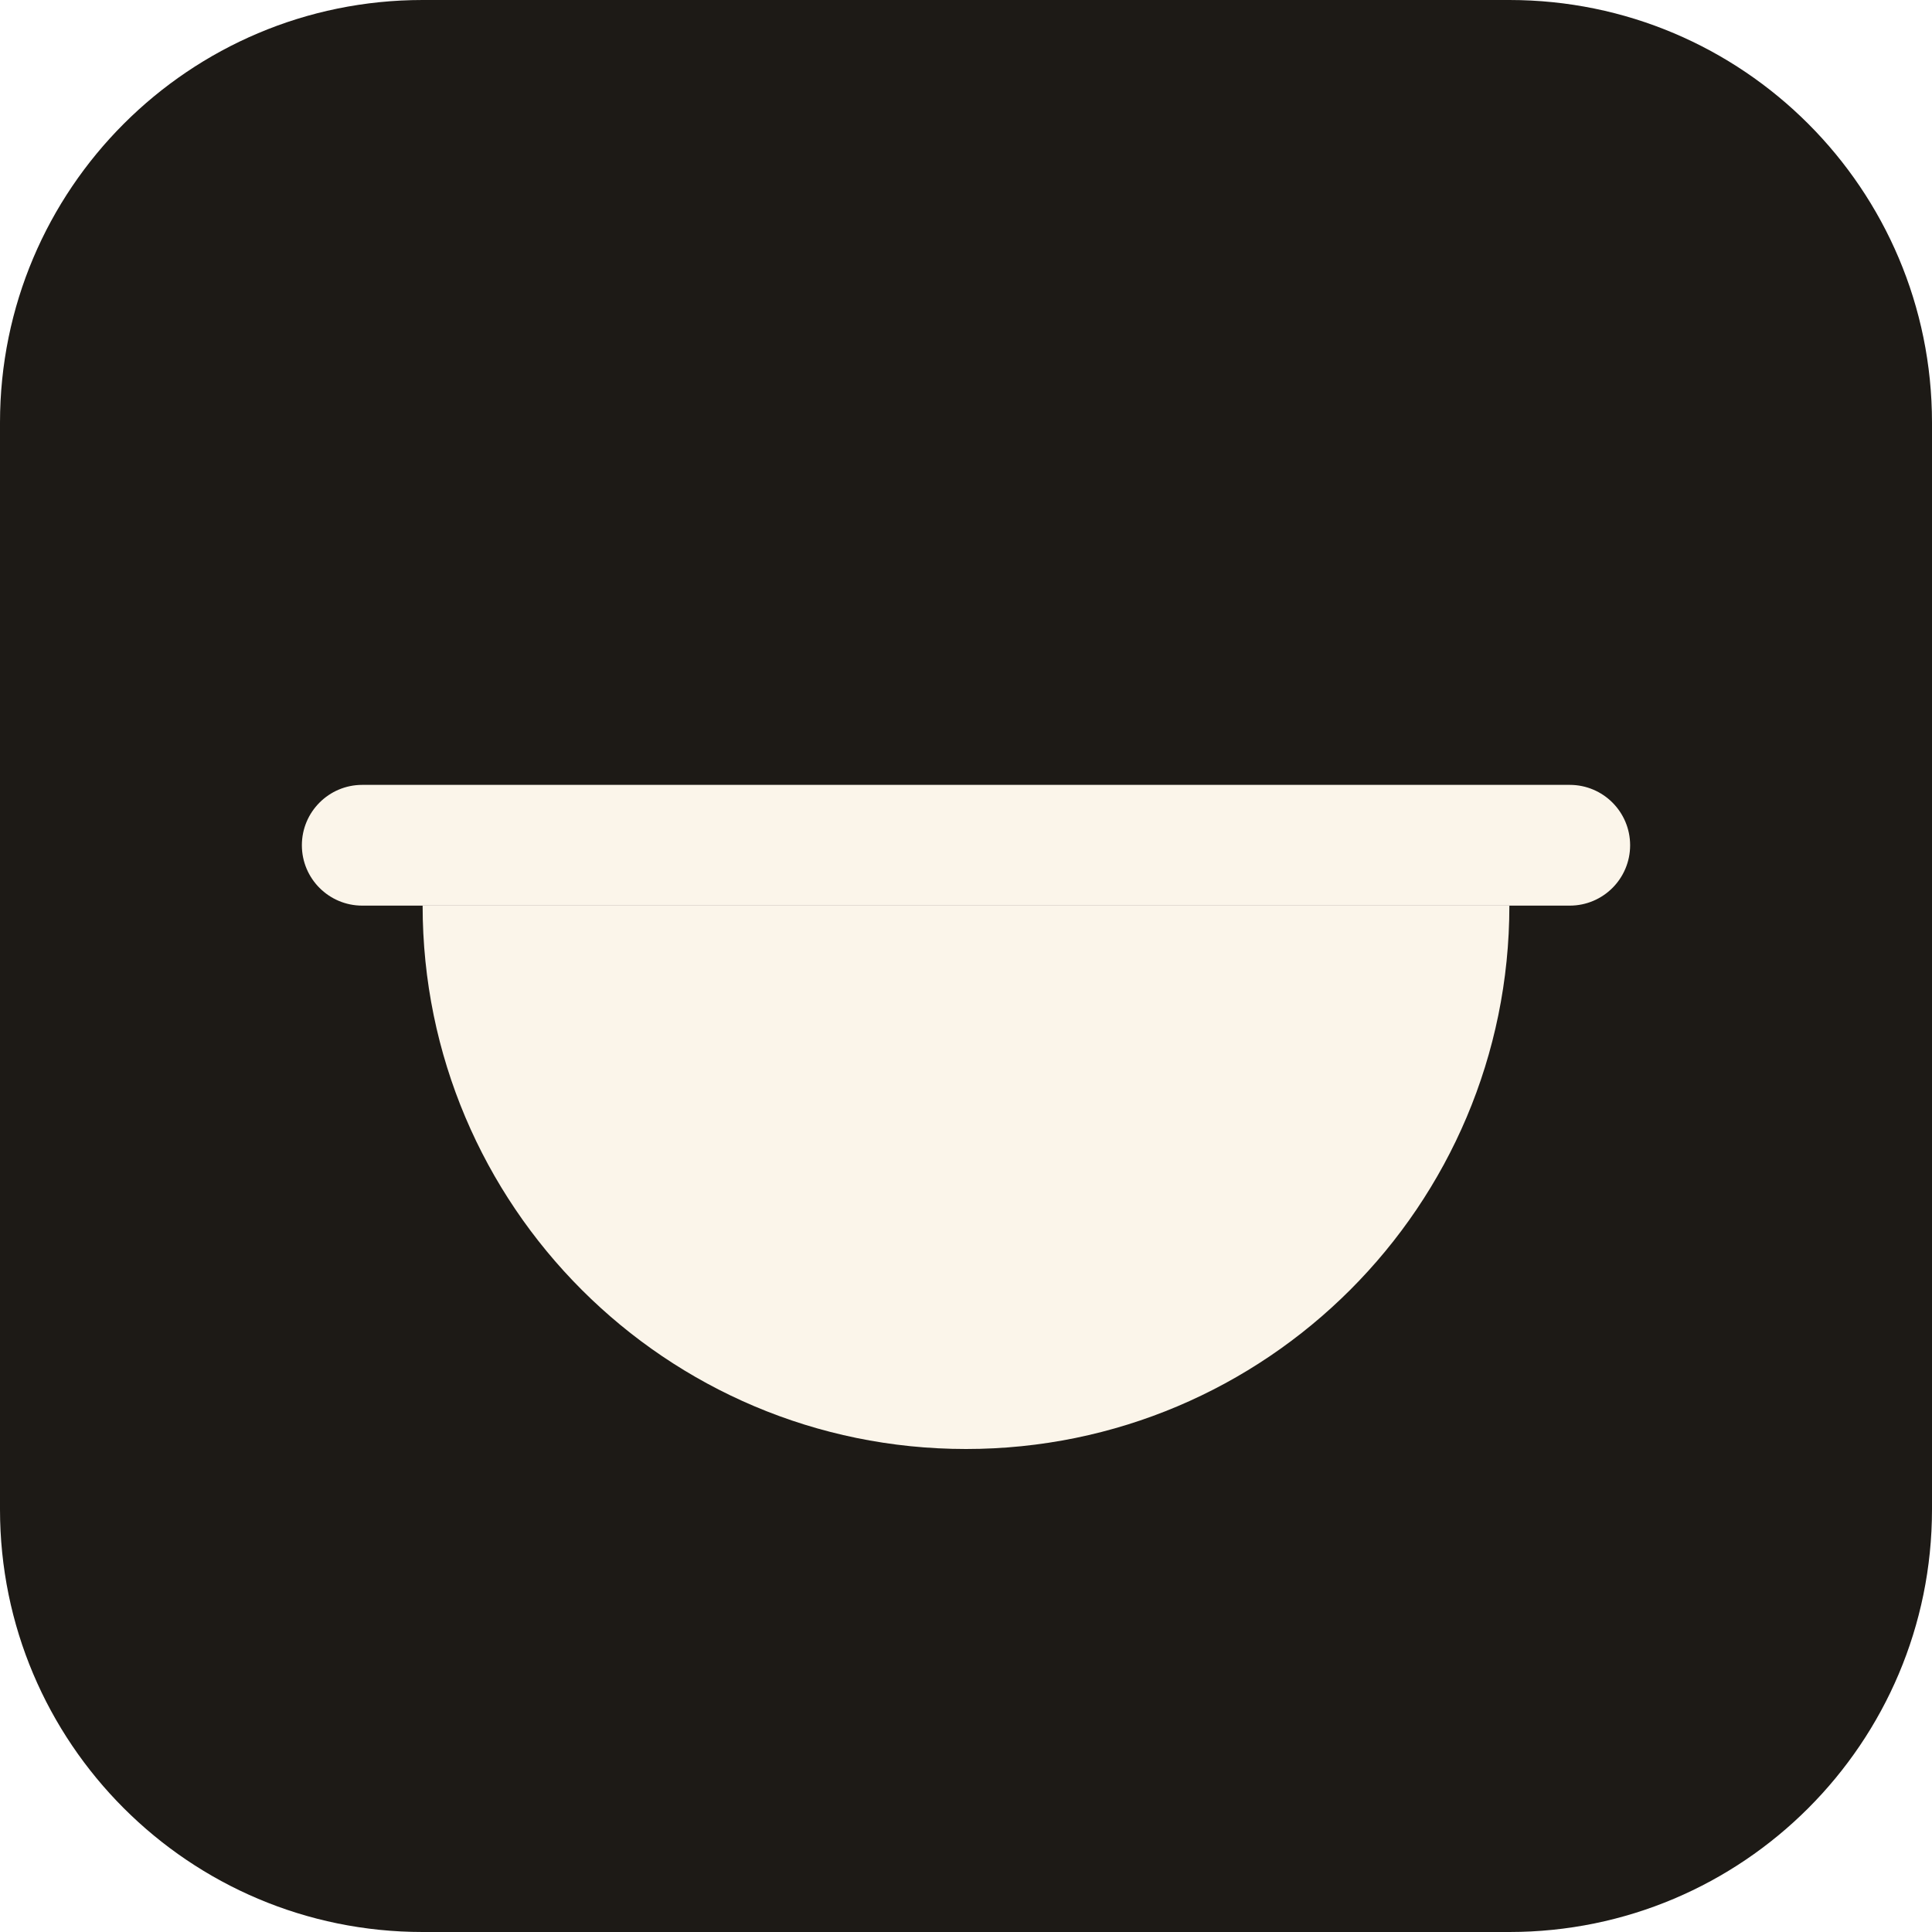
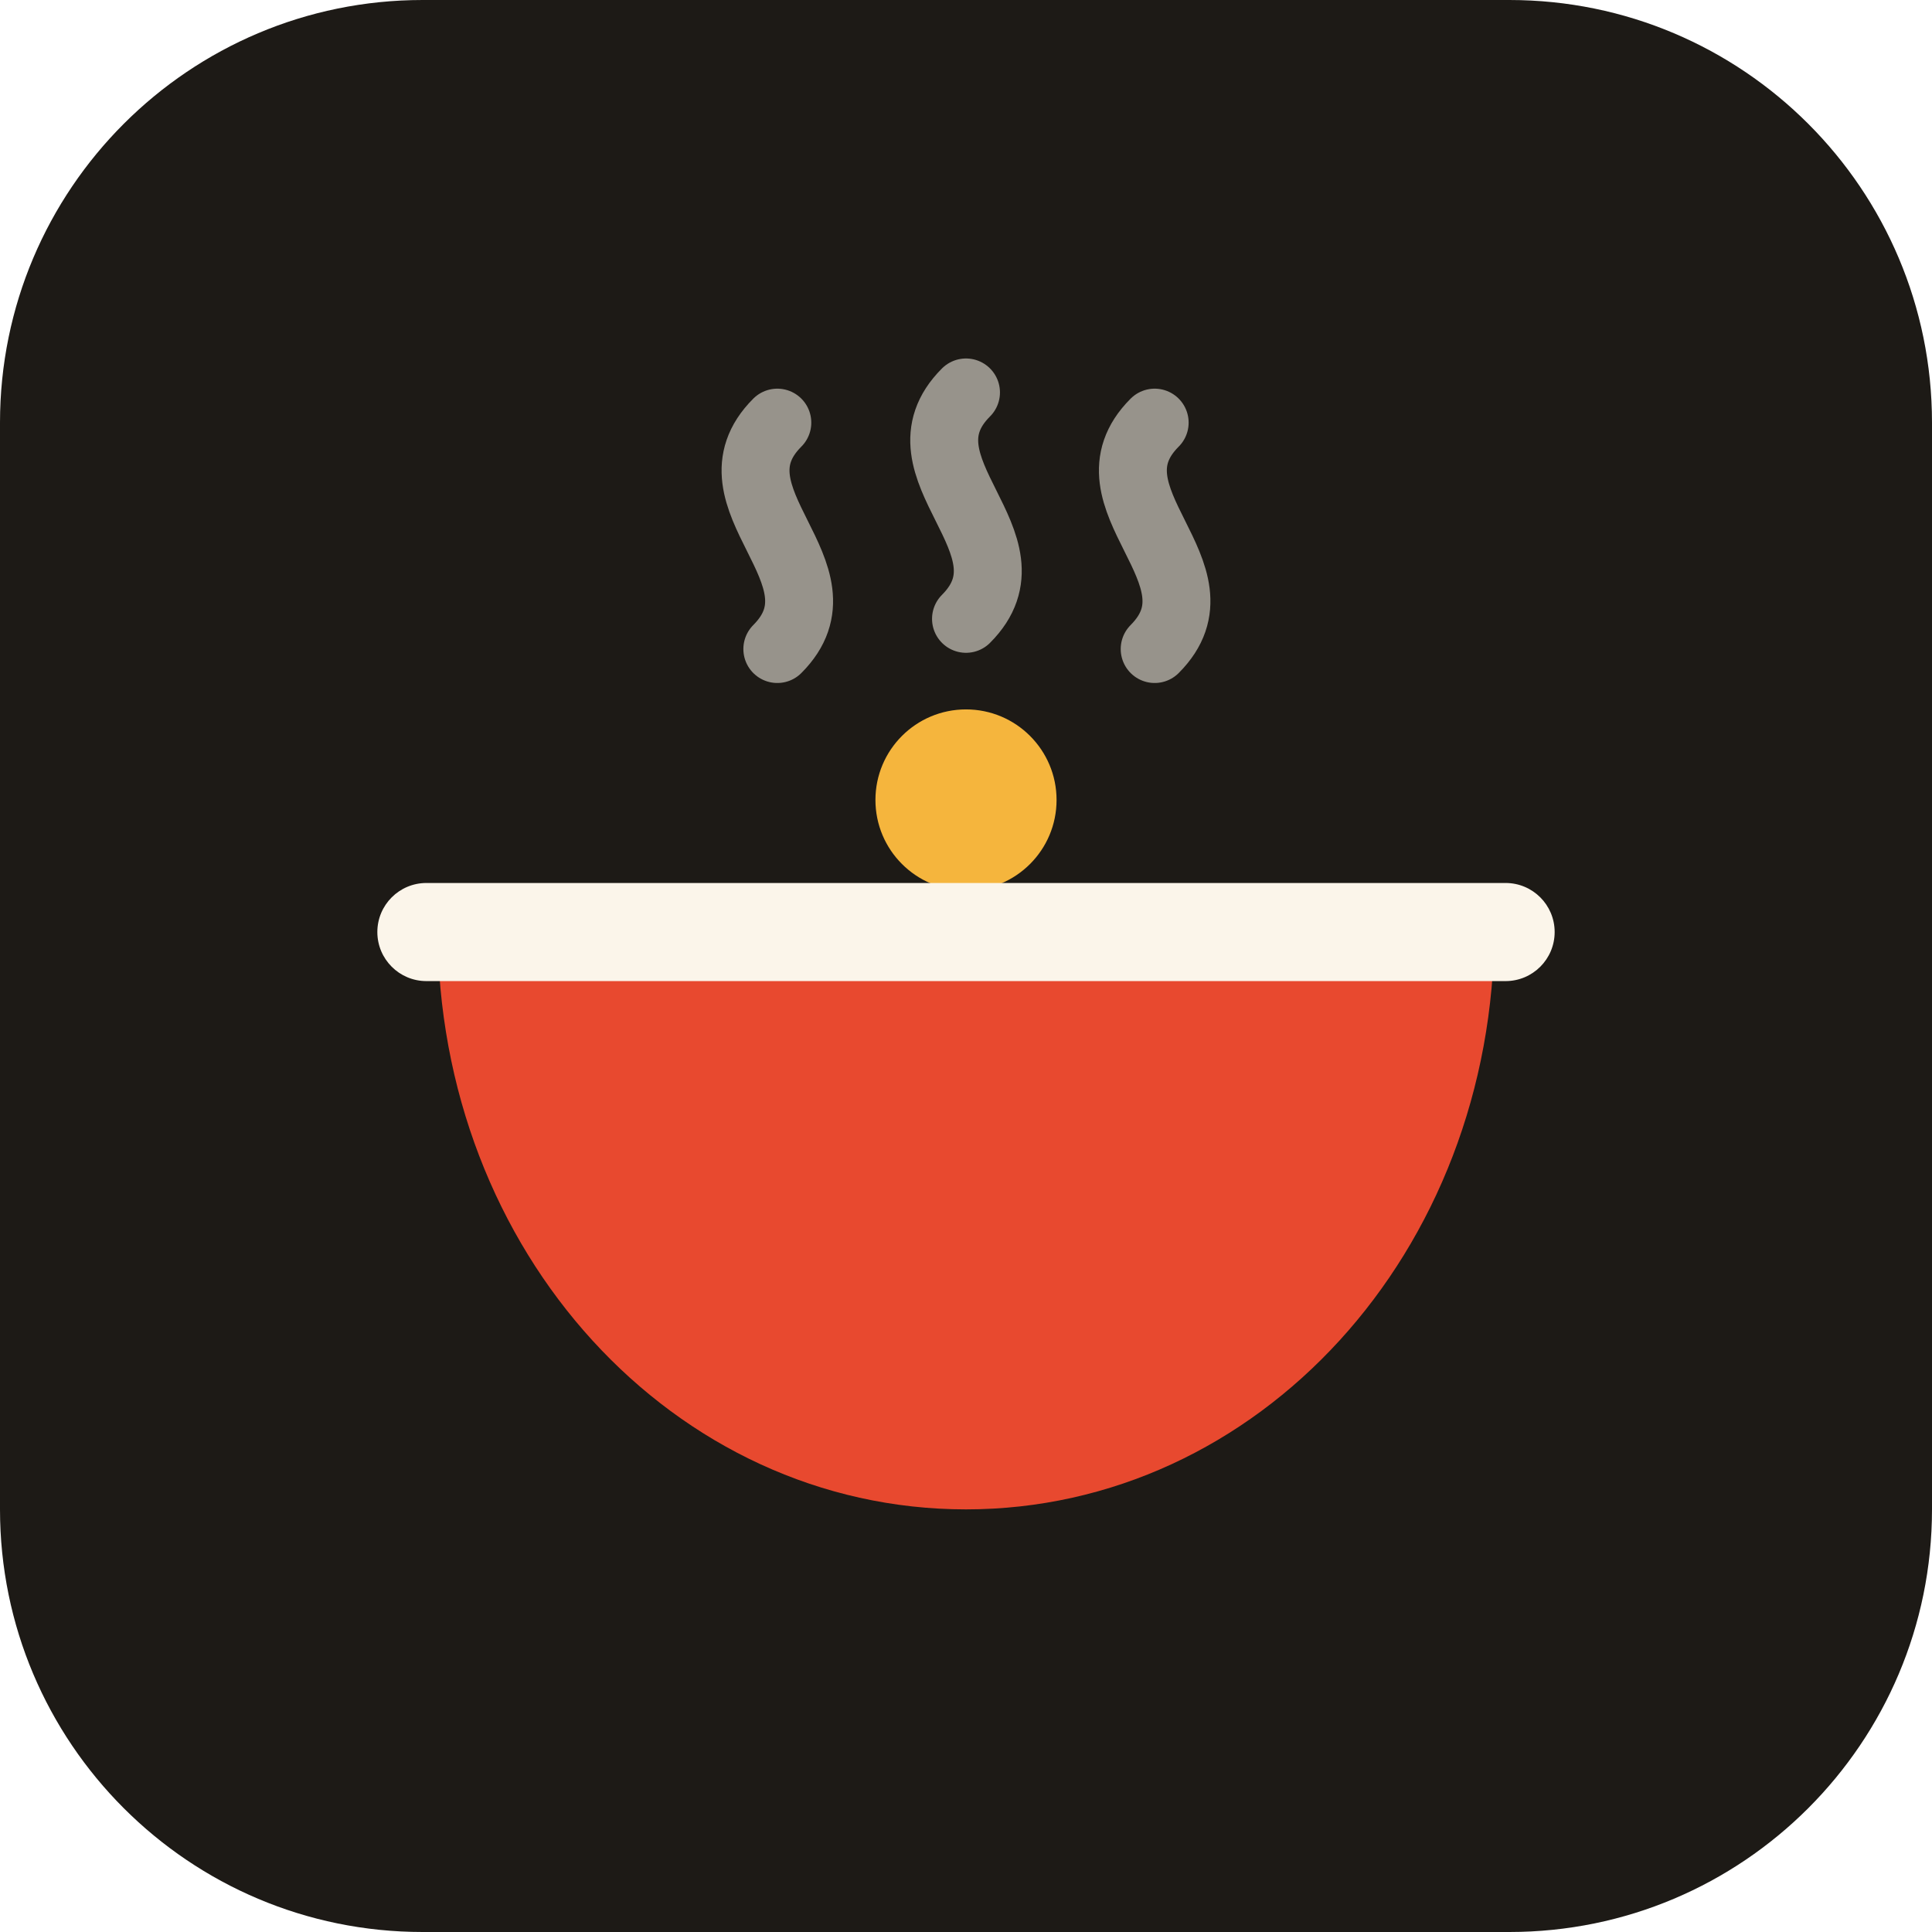
- <svg xmlns="http://www.w3.org/2000/svg" viewBox="0 0 64 64">
-   <rect width="64" height="64" rx="14" fill="#1d1a16" />
-   <path d="M14 30h36a18 18 0 0 1-36 0Z" fill="#fbf5ea" />
-   <rect x="10" y="26" width="44" height="4" rx="2" fill="#fbf5ea" />
+ <svg xmlns="http://www.w3.org/2000/svg" viewBox="0 0 512 512">
+   <rect width="512" height="512" rx="112" fill="#1d1a16" />
+   <path d="M206 112c-20 20 20 40 0 60M256 104c-20 20 20 40 0 60M306 112c-20 20 20 40 0 60" fill="none" stroke="#fbf5ea" stroke-opacity="0.55" stroke-width="18" stroke-linecap="round" />
+   <circle cx="256" cy="212" r="24" fill="#f5b53d" />
+   <path d="M116 246h280c0 86-62.7 154-140 154s-140-68-140-154Z" fill="#e8492f" />
+   <rect x="100" y="234" width="312" height="26" rx="13" fill="#fbf5ea" />
</svg>
